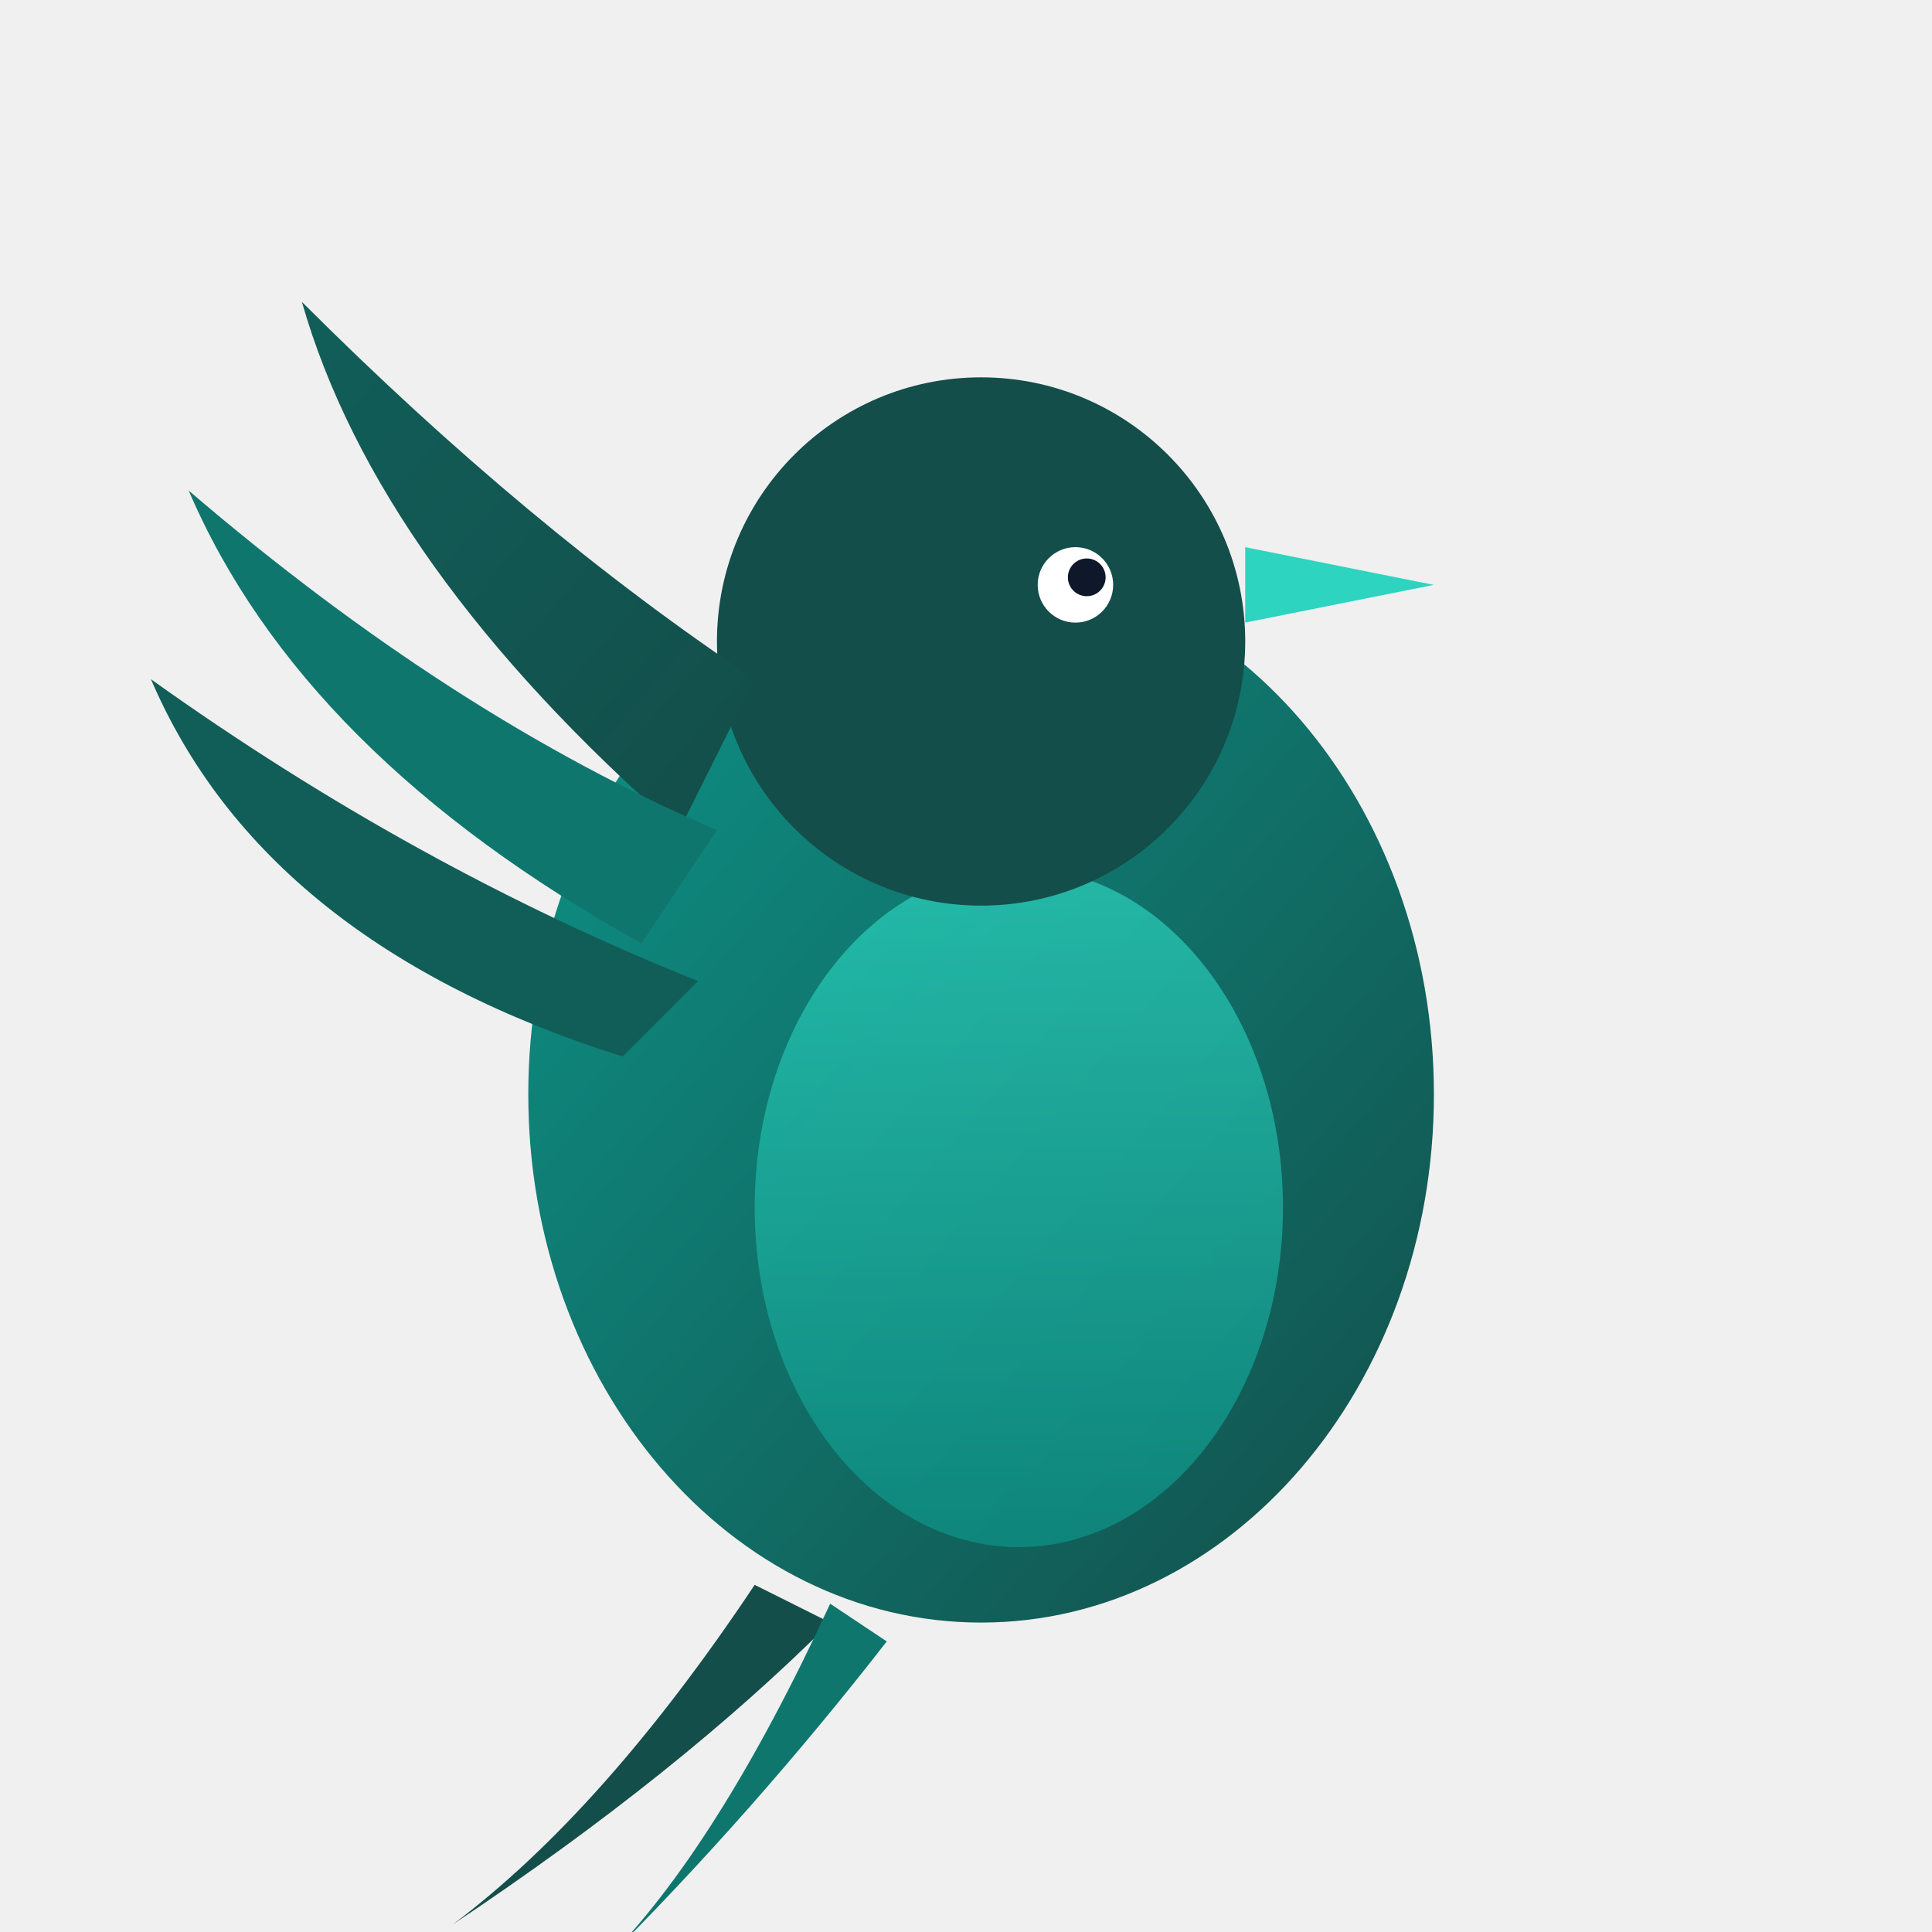
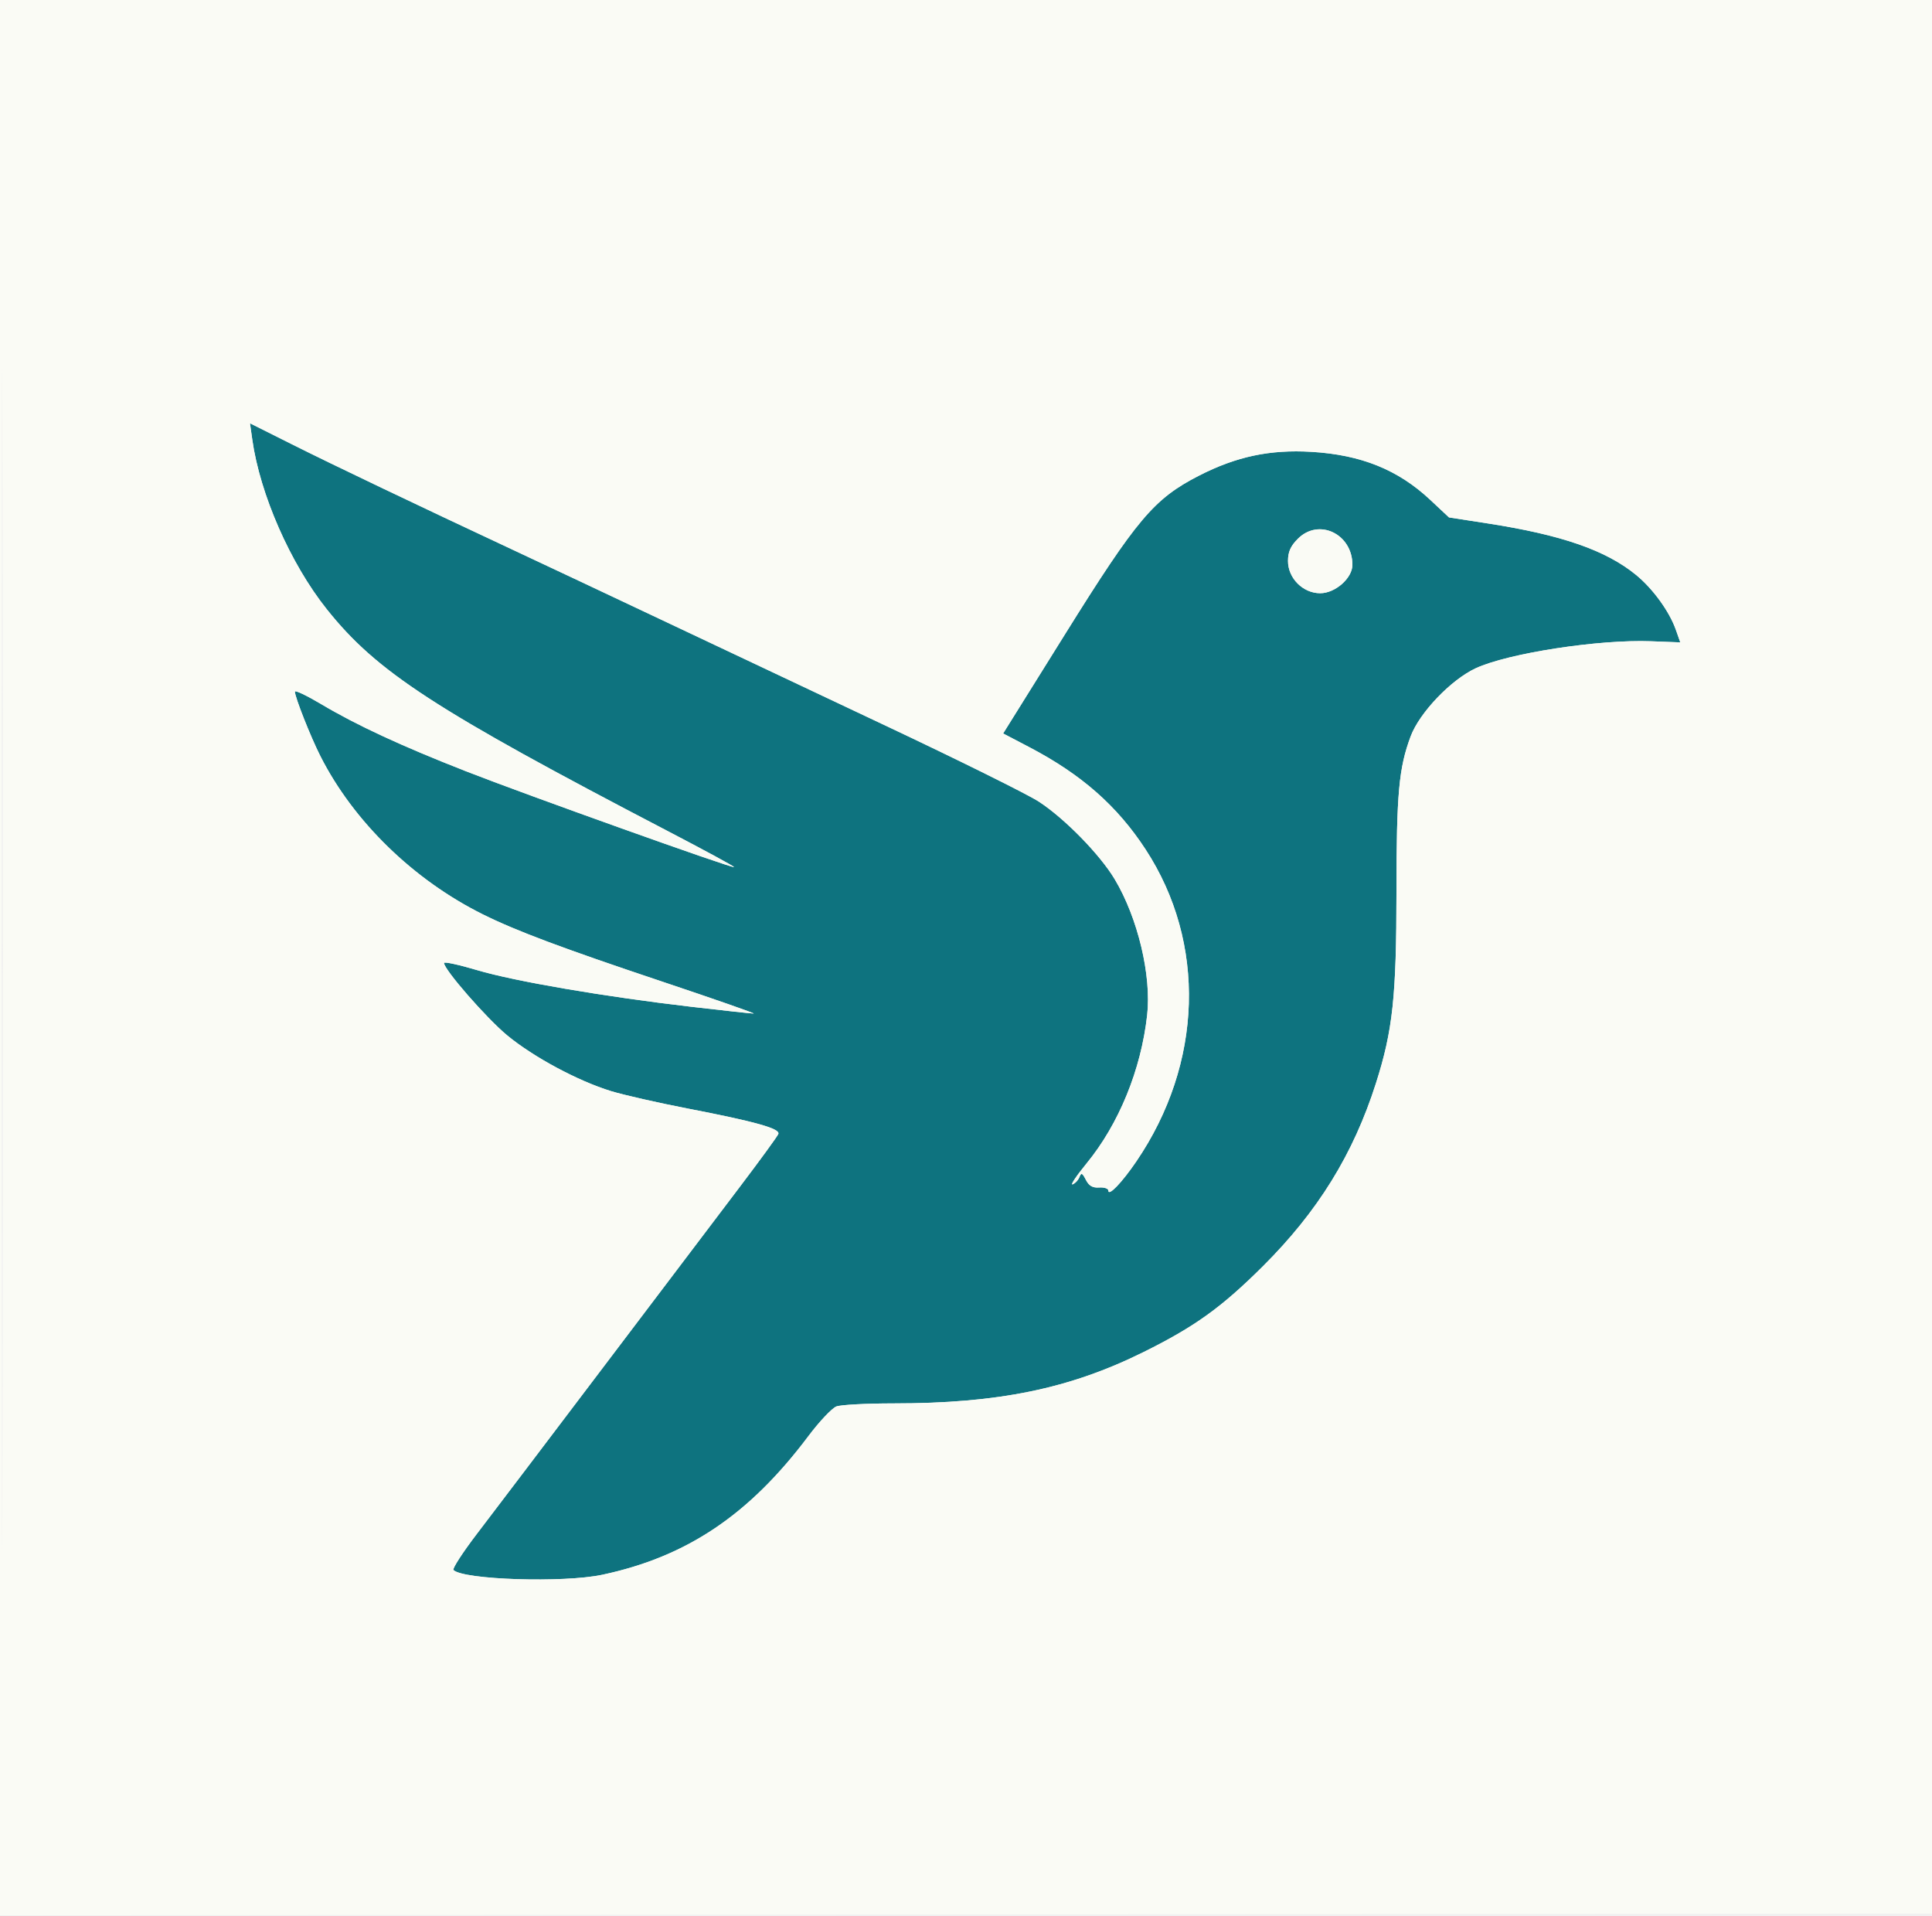
- <svg xmlns="http://www.w3.org/2000/svg" viewBox="0 0 512 512" width="512" height="512">
-   <defs>
-     <linearGradient id="body" x1="0%" y1="0%" x2="100%" y2="100%">
-       <stop offset="0%" stop-color="#0d9488" />
-       <stop offset="100%" stop-color="#134e4a" />
-     </linearGradient>
-     <linearGradient id="wing" x1="0%" y1="0%" x2="100%" y2="100%">
-       <stop offset="0%" stop-color="#115e59" />
-       <stop offset="100%" stop-color="#134e4a" />
-     </linearGradient>
-     <linearGradient id="belly" x1="0%" y1="0%" x2="0%" y2="100%">
-       <stop offset="0%" stop-color="#2dd4bf" />
-       <stop offset="100%" stop-color="#0d9488" />
-     </linearGradient>
-   </defs>
-   <ellipse cx="260" cy="290" rx="120" ry="140" fill="url(#body)" />
-   <ellipse cx="270" cy="320" rx="70" ry="90" fill="url(#belly)" opacity="0.7" />
-   <circle cx="260" cy="170" r="70" fill="#134e4a" />
-   <polygon points="330,165 380,155 330,145" fill="#2dd4bf" />
-   <circle cx="285" cy="155" r="10" fill="white" />
-   <circle cx="288" cy="153" r="5" fill="#0f172a" />
-   <path d="M180,220 Q100,150 80,80 Q140,140 200,180 Z" fill="url(#wing)" />
-   <path d="M170,250 Q80,200 50,130 Q120,190 190,220 Z" fill="#0f766e" />
-   <path d="M165,280 Q70,250 40,180 Q110,230 185,260 Z" fill="#115e59" />
-   <path d="M200,420 Q160,480 120,510 Q180,470 220,430 Z" fill="#134e4a" />
-   <path d="M220,425 Q190,490 160,520 Q200,480 235,435 Z" fill="#0f766e" />
+ <svg xmlns="http://www.w3.org/2000/svg" width="570" height="565" viewBox="0 0 570 565" version="1.1">
+   <path d="M 74.430 129.680 C 76.701 145.809, 85.669 166.241, 96.375 179.678 C 111.162 198.236, 128.131 209.276, 197.166 245.252 C 207.982 250.888, 216.707 255.625, 216.554 255.778 C 216.111 256.223, 155.078 234.411, 137.500 227.526 C 118.356 220.028, 105.232 213.944, 94.750 207.708 C 90.487 205.172, 87 203.515, 87 204.026 C 87 205.624, 91.623 217.323, 94.513 223.035 C 104.269 242.323, 122.002 259.589, 142.500 269.755 C 152.294 274.613, 165.862 279.698, 195.500 289.617 C 210.900 294.772, 222.976 298.991, 222.337 298.994 C 221.697 298.997, 213.372 298.090, 203.837 296.979 C 178.202 293.990, 151.797 289.470, 140.750 286.180 C 135.387 284.582, 131 283.634, 131 284.072 C 131 286.022, 143.593 300.445, 149.676 305.463 C 157.436 311.864, 170.538 318.890, 180.278 321.875 C 184.006 323.017, 194.112 325.316, 202.737 326.983 C 222.878 330.876, 230.238 332.937, 229.633 334.515 C 229.375 335.187, 224.259 342.209, 218.265 350.119 C 212.271 358.028, 194.081 382.050, 177.843 403.500 C 161.606 424.950, 144.889 446.993, 140.694 452.484 C 136.500 457.976, 133.391 462.777, 133.784 463.153 C 136.801 466.040, 166.275 466.978, 177.685 464.550 C 202.669 459.234, 221.078 446.853, 238.498 423.651 C 241.740 419.334, 245.458 415.396, 246.761 414.901 C 248.064 414.405, 255.578 414, 263.459 414 C 294.541 414, 315.513 409.699, 337.442 398.827 C 352.493 391.366, 360.414 385.667, 372.589 373.543 C 388.833 357.366, 399.271 340.477, 405.936 319.584 C 410.924 303.946, 411.986 294.035, 412.002 263 C 412.016 234.065, 412.704 226.544, 416.190 217.213 C 418.791 210.252, 428.081 200.526, 435.358 197.145 C 444.923 192.702, 471.705 188.578, 487.148 189.170 L 495.740 189.500 494.411 185.739 C 492.501 180.339, 487.662 173.676, 482.689 169.601 C 473.817 162.331, 460.723 157.783, 438.949 154.410 L 427.500 152.636 421.955 147.443 C 412.477 138.566, 401.548 134.153, 386.912 133.291 C 374.644 132.569, 364.755 134.667, 353.690 140.340 C 340.462 147.121, 335.407 153.107, 314.229 187.070 L 295.957 216.371 303.729 220.439 C 319.070 228.472, 329.608 237.743, 337.989 250.580 C 355.978 278.137, 354.918 313.732, 335.248 342.619 C 330.994 348.865, 327 353.029, 327 351.217 C 327 350.615, 325.789 350.208, 324.310 350.312 C 322.349 350.449, 321.278 349.832, 320.361 348.036 C 319.313 345.985, 318.996 345.846, 318.474 347.208 C 318.128 348.109, 317.222 349.084, 316.461 349.377 C 315.699 349.669, 317.549 346.891, 320.572 343.204 C 330.099 331.585, 336.634 315.598, 338.442 299.492 C 339.757 287.783, 335.705 270.787, 328.877 259.370 C 324.530 252.101, 314.144 241.474, 306.517 236.492 C 303.226 234.342, 282.976 224.300, 261.517 214.175 C 240.057 204.051, 210.125 189.916, 195 182.764 C 179.875 175.612, 160.525 166.500, 152 162.514 C 122.684 148.806, 98.200 137.116, 85.988 130.994 L 73.752 124.860 74.430 129.680 M 382.923 158.923 C 380.759 161.087, 380 162.795, 380 165.500 C 380 170.581, 384.419 175, 389.500 175 C 393.944 175, 399 170.542, 399 166.624 C 399 157.502, 389.091 152.755, 382.923 158.923" stroke="none" fill="#0e737f" fill-rule="evenodd" />
+   <path d="M -0 282.502 L -0 565.003 285.250 564.752 L 570.500 564.500 570.752 282.250 L 571.003 -0 285.502 -0 L 0 0 -0 282.502 M 0.493 283 C 0.493 438.375, 0.609 501.938, 0.750 424.250 C 0.891 346.563, 0.891 219.438, 0.750 141.750 C 0.609 64.063, 0.493 127.625, 0.493 283 M 74.430 129.680 C 76.701 145.809, 85.669 166.241, 96.375 179.678 C 111.162 198.236, 128.131 209.276, 197.166 245.252 C 207.982 250.888, 216.707 255.625, 216.554 255.778 C 216.111 256.223, 155.078 234.411, 137.500 227.526 C 118.356 220.028, 105.232 213.944, 94.750 207.708 C 90.487 205.172, 87 203.515, 87 204.026 C 87 205.624, 91.623 217.323, 94.513 223.035 C 104.269 242.323, 122.002 259.589, 142.500 269.755 C 152.294 274.613, 165.862 279.698, 195.500 289.617 C 210.900 294.772, 222.976 298.991, 222.337 298.994 C 221.697 298.997, 213.372 298.090, 203.837 296.979 C 178.202 293.990, 151.797 289.470, 140.750 286.180 C 135.387 284.582, 131 283.634, 131 284.072 C 131 286.022, 143.593 300.445, 149.676 305.463 C 157.436 311.864, 170.538 318.890, 180.278 321.875 C 184.006 323.017, 194.112 325.316, 202.737 326.983 C 222.878 330.876, 230.238 332.937, 229.633 334.515 C 229.375 335.187, 224.259 342.209, 218.265 350.119 C 212.271 358.028, 194.081 382.050, 177.843 403.500 C 161.606 424.950, 144.889 446.993, 140.694 452.484 C 136.500 457.976, 133.391 462.777, 133.784 463.153 C 136.801 466.040, 166.275 466.978, 177.685 464.550 C 202.669 459.234, 221.078 446.853, 238.498 423.651 C 241.740 419.334, 245.458 415.396, 246.761 414.901 C 248.064 414.405, 255.578 414, 263.459 414 C 294.541 414, 315.513 409.699, 337.442 398.827 C 352.493 391.366, 360.414 385.667, 372.589 373.543 C 388.833 357.366, 399.271 340.477, 405.936 319.584 C 410.924 303.946, 411.986 294.035, 412.002 263 C 412.016 234.065, 412.704 226.544, 416.190 217.213 C 418.791 210.252, 428.081 200.526, 435.358 197.145 C 444.923 192.702, 471.705 188.578, 487.148 189.170 L 495.740 189.500 494.411 185.739 C 492.501 180.339, 487.662 173.676, 482.689 169.601 C 473.817 162.331, 460.723 157.783, 438.949 154.410 L 427.500 152.636 421.955 147.443 C 412.477 138.566, 401.548 134.153, 386.912 133.291 C 374.644 132.569, 364.755 134.667, 353.690 140.340 C 340.462 147.121, 335.407 153.107, 314.229 187.070 L 295.957 216.371 303.729 220.439 C 319.070 228.472, 329.608 237.743, 337.989 250.580 C 355.978 278.137, 354.918 313.732, 335.248 342.619 C 330.994 348.865, 327 353.029, 327 351.217 C 327 350.615, 325.789 350.208, 324.310 350.312 C 322.349 350.449, 321.278 349.832, 320.361 348.036 C 319.313 345.985, 318.996 345.846, 318.474 347.208 C 318.128 348.109, 317.222 349.084, 316.461 349.377 C 315.699 349.669, 317.549 346.891, 320.572 343.204 C 330.099 331.585, 336.634 315.598, 338.442 299.492 C 339.757 287.783, 335.705 270.787, 328.877 259.370 C 324.530 252.101, 314.144 241.474, 306.517 236.492 C 303.226 234.342, 282.976 224.300, 261.517 214.175 C 240.057 204.051, 210.125 189.916, 195 182.764 C 179.875 175.612, 160.525 166.500, 152 162.514 C 122.684 148.806, 98.200 137.116, 85.988 130.994 L 73.752 124.860 74.430 129.680 M 382.923 158.923 C 380.759 161.087, 380 162.795, 380 165.500 C 380 170.581, 384.419 175, 389.500 175 C 393.944 175, 399 170.542, 399 166.624 C 399 157.502, 389.091 152.755, 382.923 158.923" stroke="none" fill="#fafbf5" fill-rule="evenodd" />
</svg>
